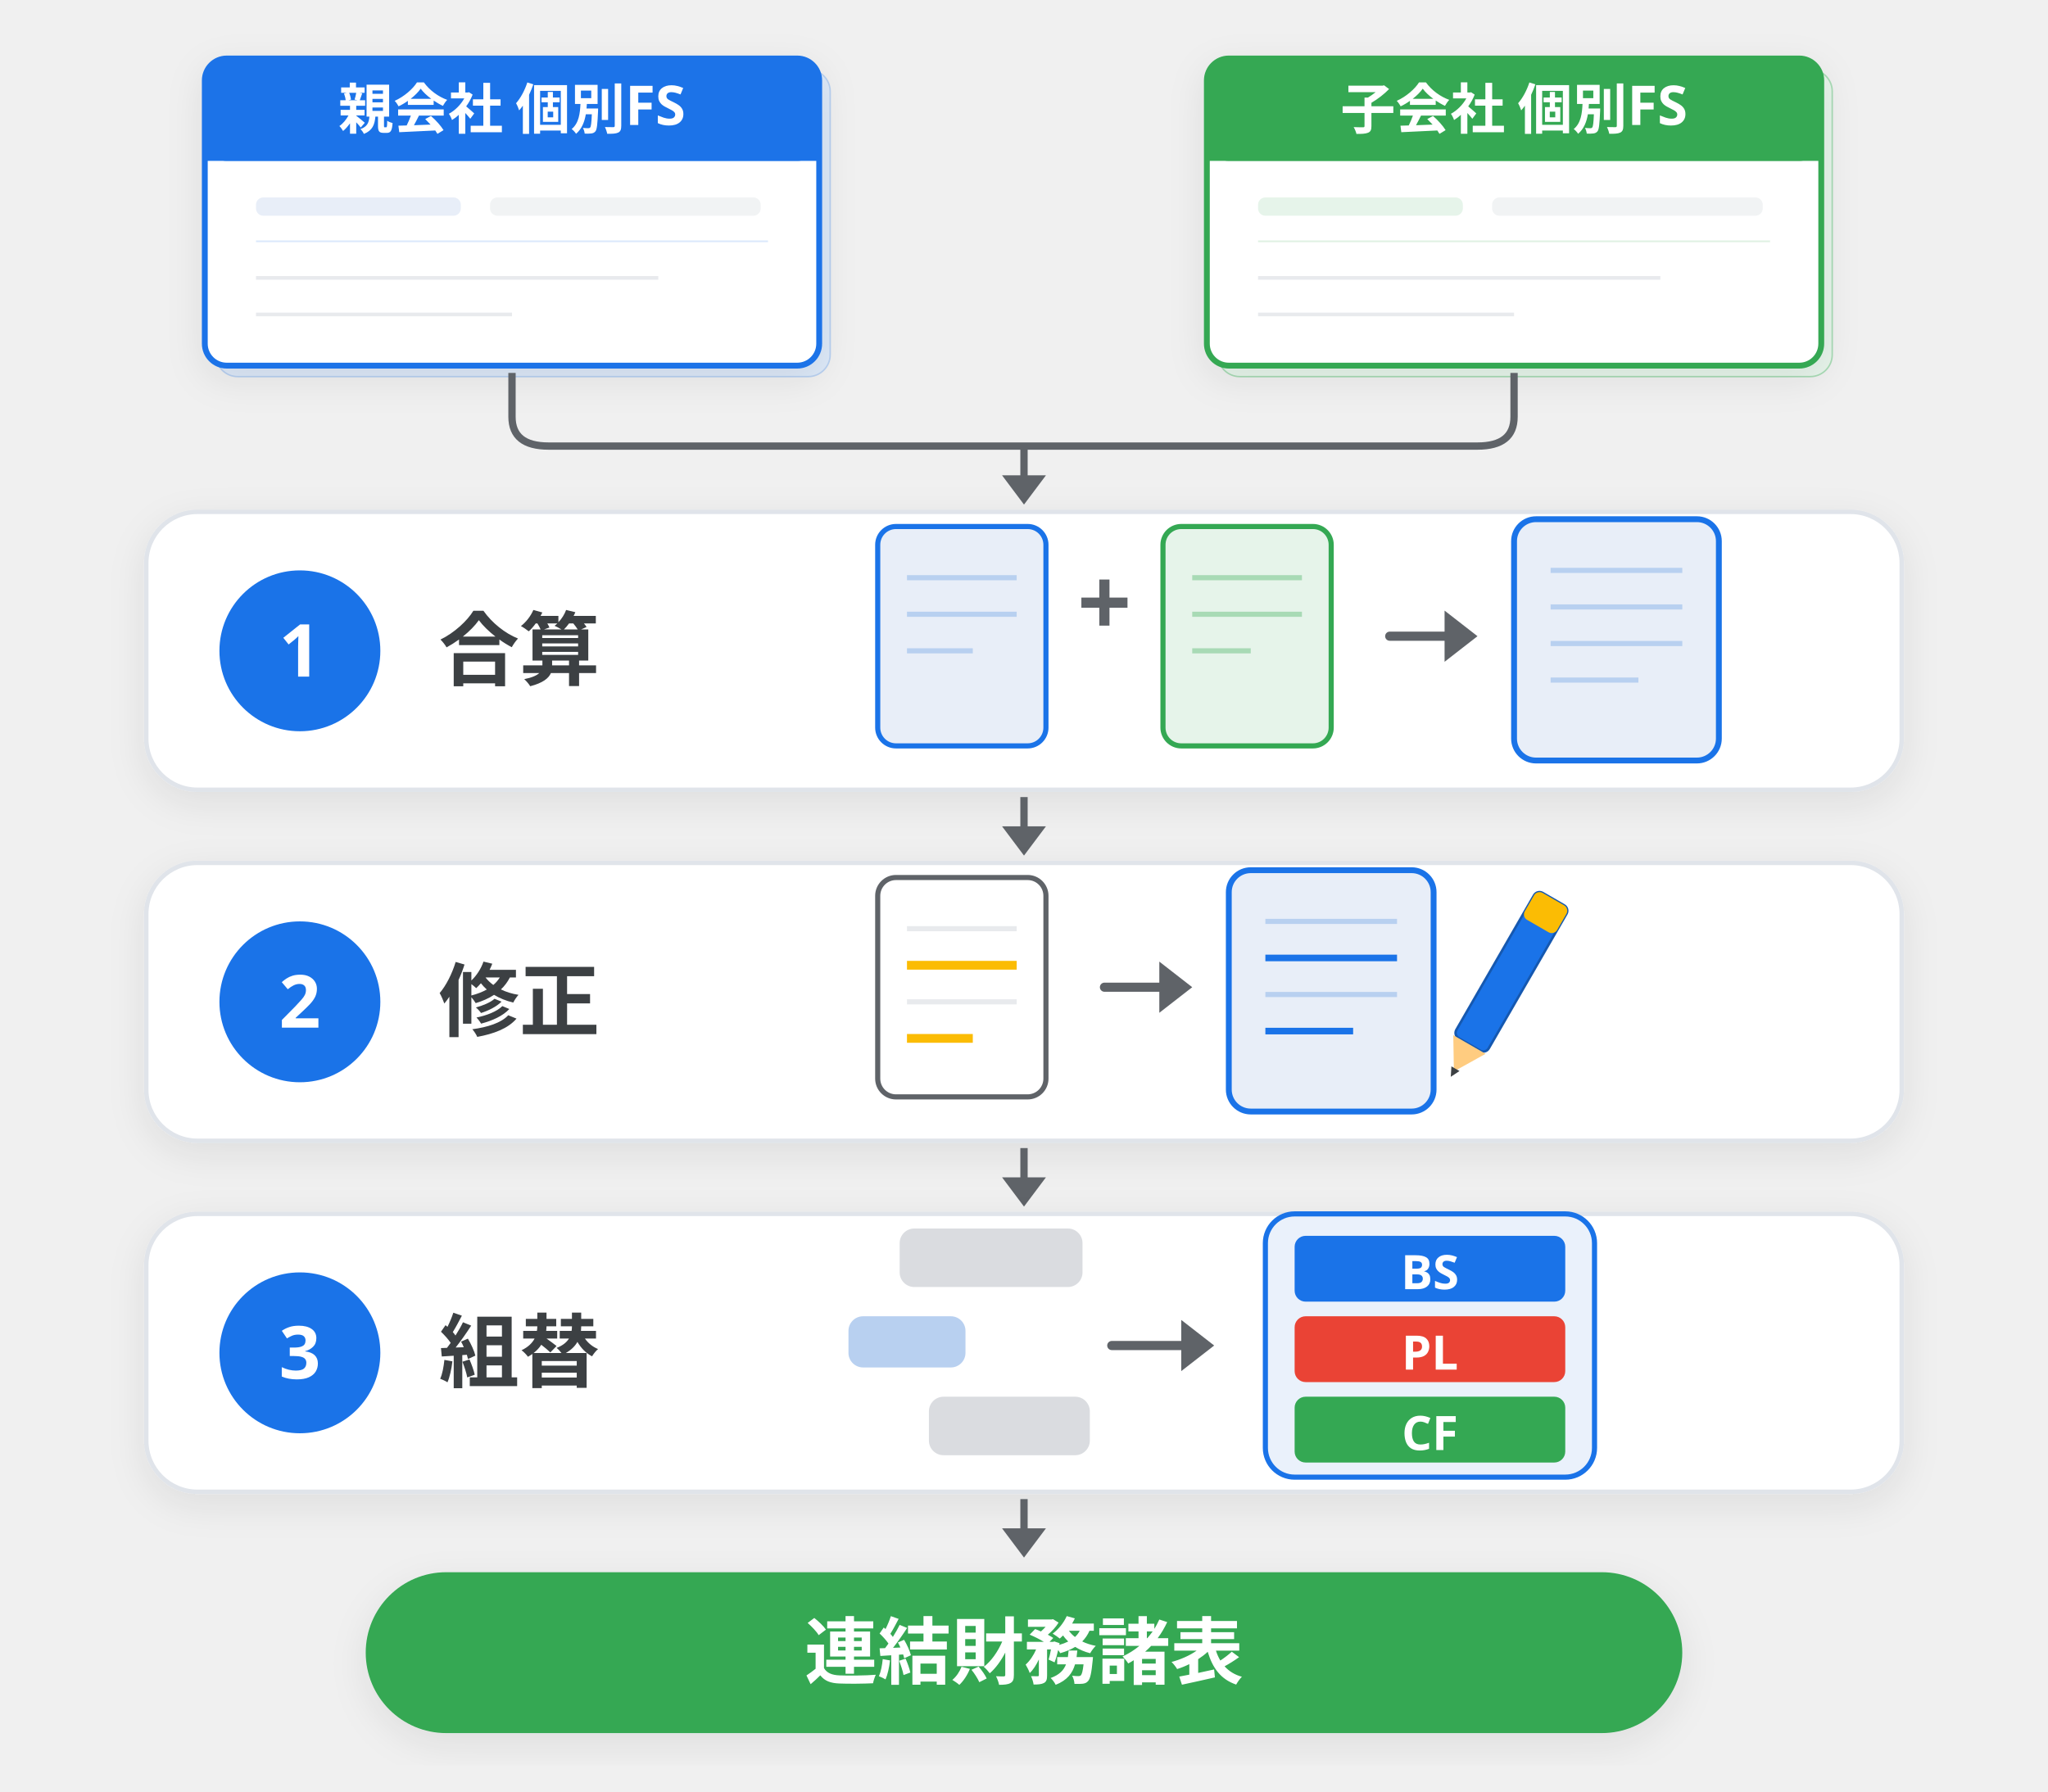
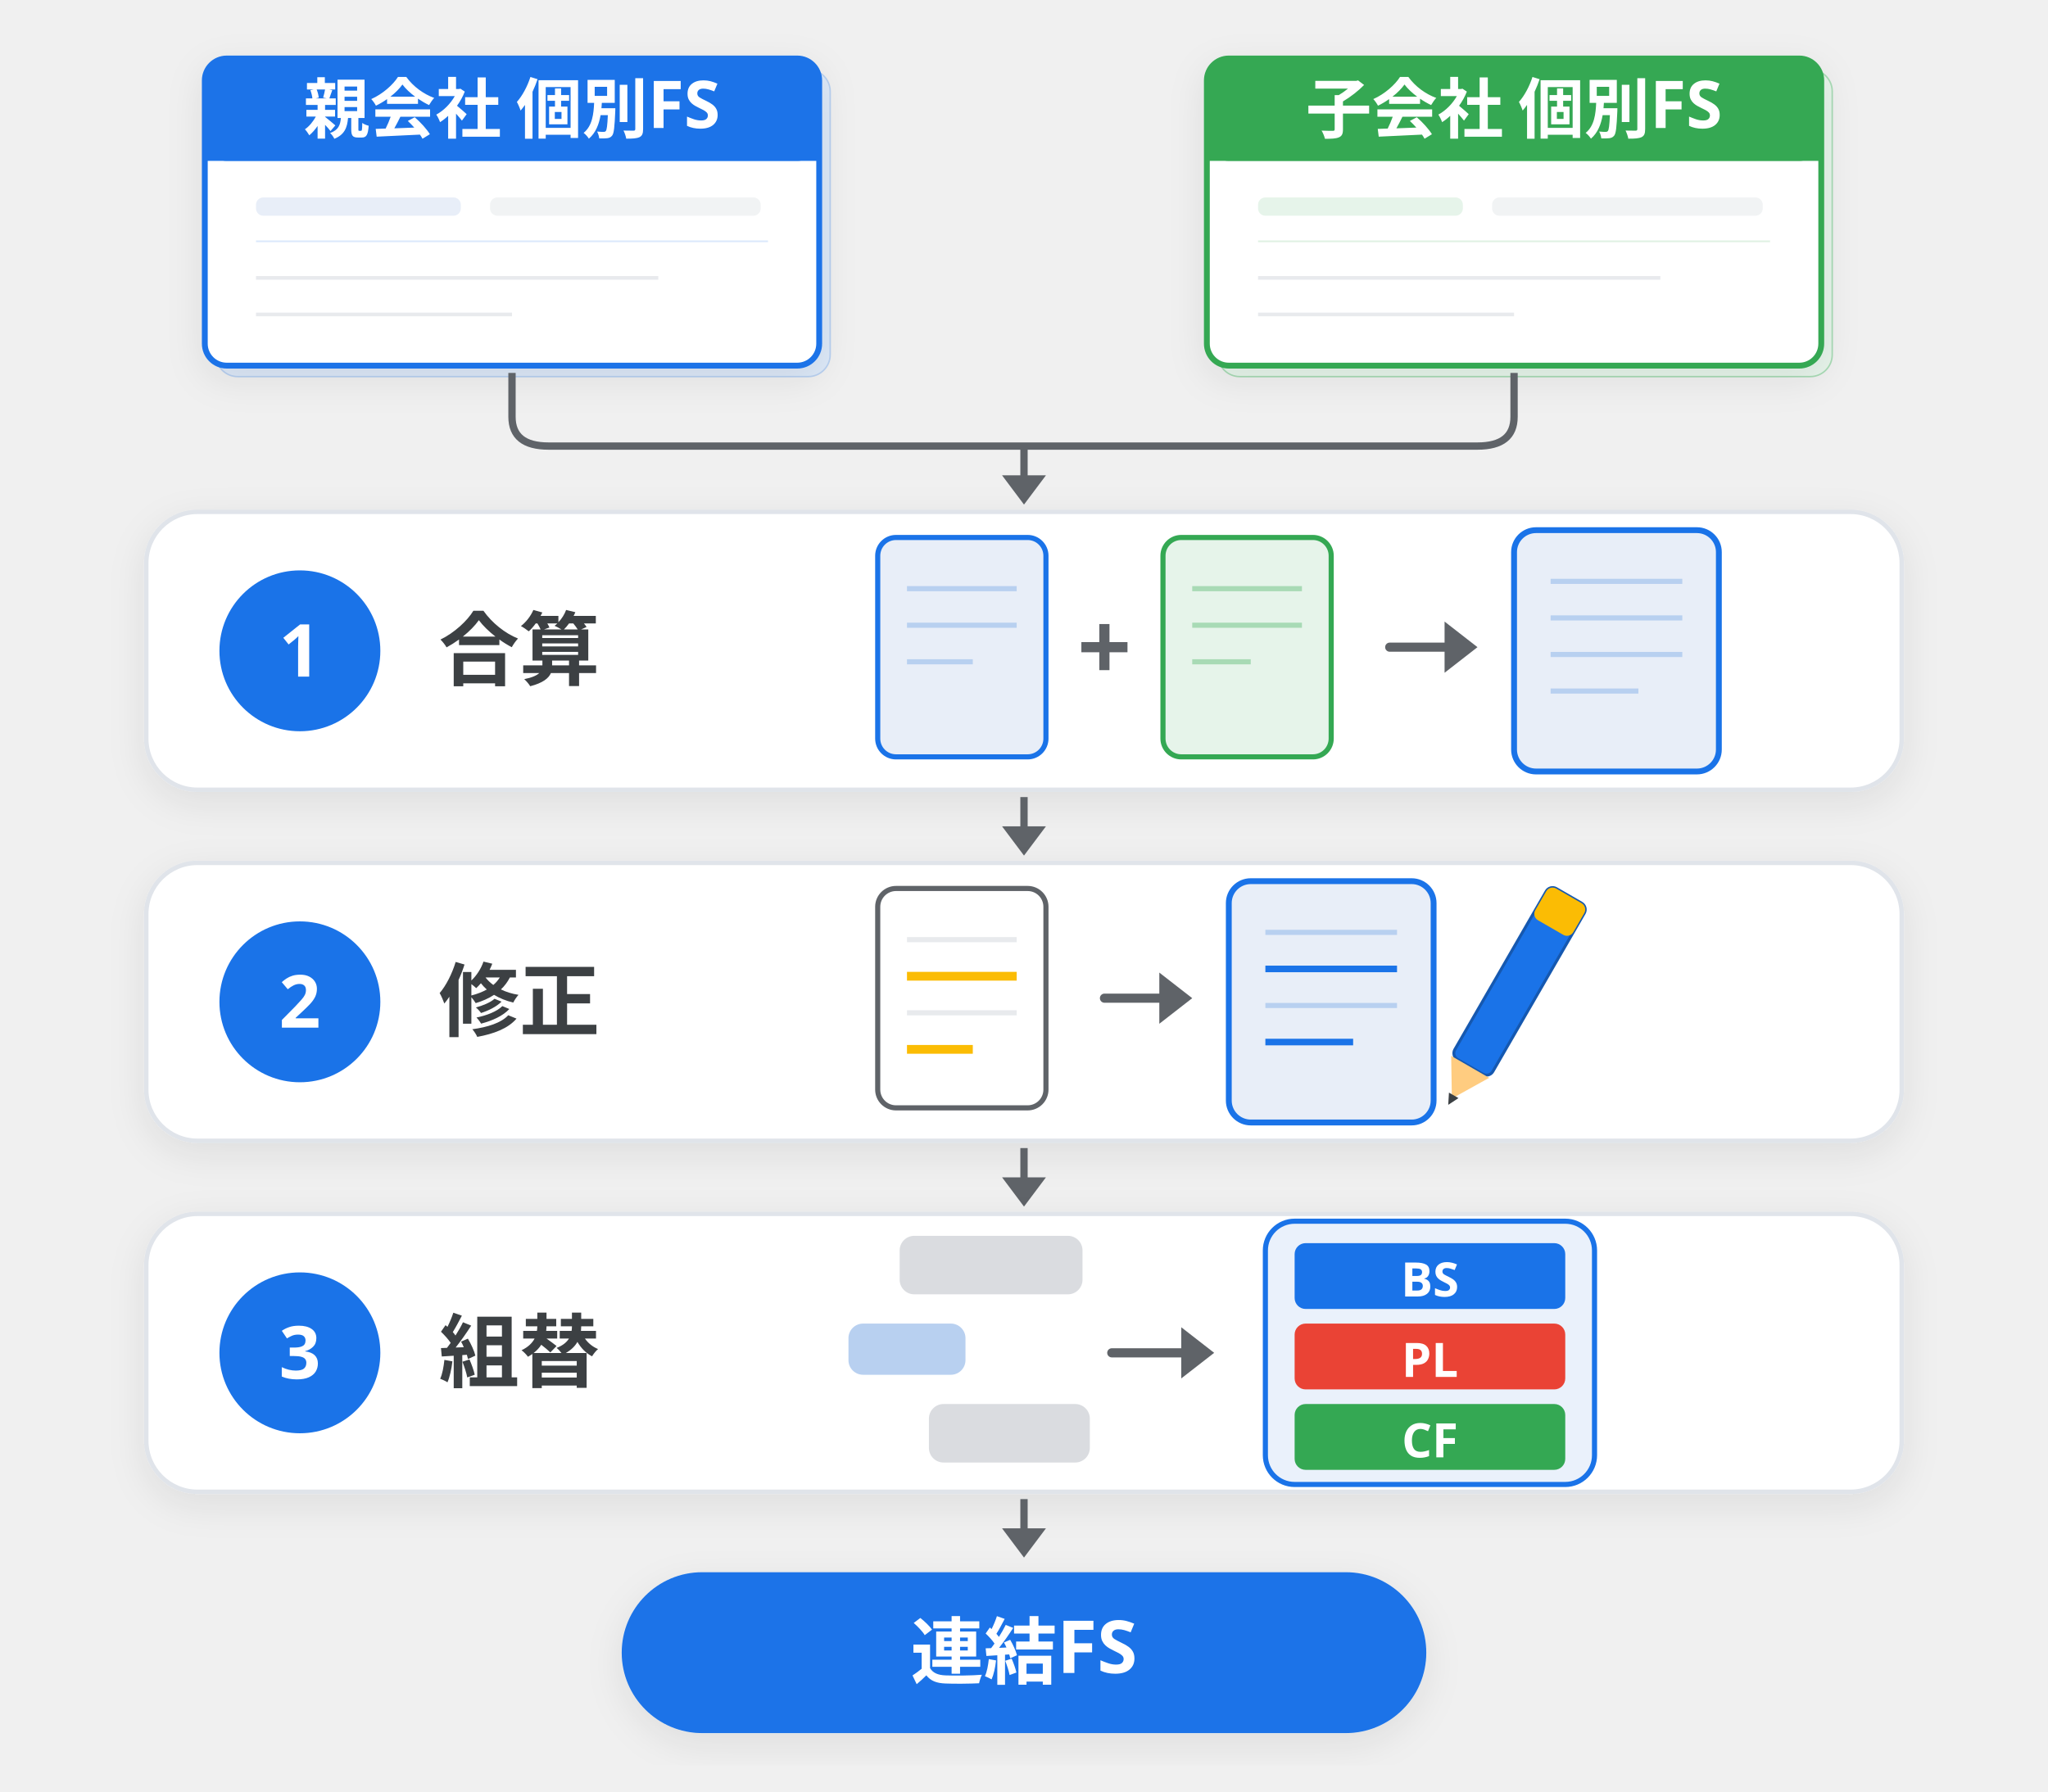
<svg xmlns="http://www.w3.org/2000/svg" width="560" height="490" viewBox="0 0 560 490">
  <defs>
    <style>
      .t { font-family: "Noto Sans JP", "Hiragino Sans", "Yu Gothic", "Meiryo", sans-serif; }
    </style>
    <filter id="s" x="-20%" y="-20%" width="140%" height="140%">
      <feDropShadow dx="0" dy="3" stdDeviation="5" flood-color="#202124" flood-opacity="0.08" />
    </filter>
  </defs>
  <rect width="560" height="490" fill="none" />
  <g transform="translate(56, 16)">
    <rect x="3" y="3" width="168" height="84" rx="6" fill="#dce8f8" stroke="#b8d0f0" stroke-width="0.4" />
    <g filter="url(#s)">
      <rect width="168" height="84" rx="6" fill="#fff" stroke="#1a73e8" stroke-width="1.6" />
      <rect width="168" height="28" rx="6" fill="#1a73e8" />
      <rect y="18" width="168" height="10" fill="#1a73e8" />
-       <text class="t" x="84" y="14" text-anchor="middle" dominant-baseline="middle" font-size="15" font-weight="800" fill="#fff">親会社 個別FS</text>
+       <text class="t" x="84" y="14" text-anchor="middle" dominant-baseline="middle" font-size="18" font-weight="800" fill="#fff">親会社 個別FS</text>
      <rect x="14" y="38" width="56" height="5" rx="2" fill="#e8eef8" />
      <rect x="78" y="38" width="74" height="5" rx="2" fill="#f1f3f4" />
      <line x1="14" y1="50" x2="154" y2="50" stroke="#1a73e8" stroke-width="0.5" opacity="0.15" />
      <line x1="14" y1="60" x2="124" y2="60" stroke="#e8eaed" stroke-width="1" />
      <line x1="14" y1="70" x2="84" y2="70" stroke="#e8eaed" stroke-width="1" />
    </g>
  </g>
  <g transform="translate(330, 16)">
    <rect x="3" y="3" width="168" height="84" rx="6" fill="#e6f4ea" stroke="#a8dab5" stroke-width="0.4" />
    <g filter="url(#s)">
      <rect width="168" height="84" rx="6" fill="#fff" stroke="#34a853" stroke-width="1.6" />
      <rect width="168" height="28" rx="6" fill="#34a853" />
      <rect y="18" width="168" height="10" fill="#34a853" />
-       <text class="t" x="84" y="14" text-anchor="middle" dominant-baseline="middle" font-size="15" font-weight="800" fill="#fff">子会社 個別FS</text>
+       <text class="t" x="84" y="14" text-anchor="middle" dominant-baseline="middle" font-size="18" font-weight="800" fill="#fff">子会社 個別FS</text>
      <rect x="14" y="38" width="56" height="5" rx="2" fill="#e6f4ea" />
      <rect x="78" y="38" width="74" height="5" rx="2" fill="#f1f3f4" />
      <line x1="14" y1="50" x2="154" y2="50" stroke="#34a853" stroke-width="0.5" opacity="0.15" />
      <line x1="14" y1="60" x2="124" y2="60" stroke="#e8eaed" stroke-width="1" />
      <line x1="14" y1="70" x2="84" y2="70" stroke="#e8eaed" stroke-width="1" />
    </g>
  </g>
  <path d="M140,102 L140,114 Q140,122 150,122 L280,122" fill="none" stroke="#5f6368" stroke-width="2" />
  <path d="M414,102 L414,114 Q414,122 404,122 L280,122" fill="none" stroke="#5f6368" stroke-width="2" />
  <line x1="280" y1="122" x2="280" y2="132" stroke="#5f6368" stroke-width="2" />
  <polygon points="280,138 274,130 286,130" fill="#5f6368" />
  <g transform="translate(40, 140)">
    <rect width="480" height="76" rx="14" fill="#fff" stroke="#e0e4ea" stroke-width="1.2" filter="url(#s)" />
    <circle cx="42" cy="38" r="22" fill="#1a73e8" />
    <text class="t" x="42" y="38" text-anchor="middle" dominant-baseline="middle" font-size="20" font-weight="900" fill="#fff">1</text>
    <text class="t" x="80" y="38" dominant-baseline="middle" font-size="22" font-weight="900" fill="#3c4043">合算</text>
-     <g transform="translate(200, 2)">
+     <g transform="translate(200, 5)">
      <rect x="0" y="2" width="46" height="60" rx="5" fill="#e8eef8" stroke="#1a73e8" stroke-width="1.4" />
      <line x1="8" y1="16" x2="38" y2="16" stroke="#b8d0f0" stroke-width="1.4" />
      <line x1="8" y1="26" x2="38" y2="26" stroke="#b8d0f0" stroke-width="1.4" />
      <line x1="8" y1="36" x2="26" y2="36" stroke="#b8d0f0" stroke-width="1.4" />
-       <text class="t" x="62" y="32" text-anchor="middle" font-size="26" font-weight="900" fill="#5f6368">+</text>
+       <text class="t" x="62" y="32" text-anchor="middle" dominant-baseline="middle" font-size="26" font-weight="900" fill="#5f6368">+</text>
      <rect x="78" y="2" width="46" height="60" rx="5" fill="#e6f4ea" stroke="#34a853" stroke-width="1.4" />
      <line x1="86" y1="16" x2="116" y2="16" stroke="#a8dab5" stroke-width="1.4" />
      <line x1="86" y1="26" x2="116" y2="26" stroke="#a8dab5" stroke-width="1.4" />
      <line x1="86" y1="36" x2="102" y2="36" stroke="#a8dab5" stroke-width="1.4" />
      <line x1="140" y1="32" x2="160" y2="32" stroke="#5f6368" stroke-width="2.5" stroke-linecap="round" />
      <polygon points="164,32 155,25 155,39" fill="#5f6368" />
      <rect x="174" y="0" width="56" height="66" rx="6" fill="#e8eef8" stroke="#1a73e8" stroke-width="1.6" />
      <line x1="184" y1="14" x2="220" y2="14" stroke="#b8d0f0" stroke-width="1.4" />
      <line x1="184" y1="24" x2="220" y2="24" stroke="#b8d0f0" stroke-width="1.4" />
      <line x1="184" y1="34" x2="220" y2="34" stroke="#b8d0f0" stroke-width="1.4" />
      <line x1="184" y1="44" x2="208" y2="44" stroke="#b8d0f0" stroke-width="1.4" />
    </g>
  </g>
  <line x1="280" y1="218" x2="280" y2="228" stroke="#5f6368" stroke-width="2" />
  <polygon points="280,234 274,226 286,226" fill="#5f6368" />
  <g transform="translate(40, 236)">
    <rect width="480" height="76" rx="14" fill="#fff" stroke="#e0e4ea" stroke-width="1.2" filter="url(#s)" />
    <circle cx="42" cy="38" r="22" fill="#1a73e8" />
    <text class="t" x="42" y="38" text-anchor="middle" dominant-baseline="middle" font-size="20" font-weight="900" fill="#fff">2</text>
    <text class="t" x="80" y="38" dominant-baseline="middle" font-size="22" font-weight="900" fill="#3c4043">修正</text>
-     <g transform="translate(200, 2)">
+     <g transform="translate(200, 5)">
      <rect x="0" y="2" width="46" height="60" rx="5" fill="#fff" stroke="#5f6368" stroke-width="1.4" />
      <line x1="8" y1="16" x2="38" y2="16" stroke="#e8eaed" stroke-width="1.4" />
      <line x1="8" y1="26" x2="38" y2="26" stroke="#fbbc04" stroke-width="2.4" />
      <line x1="8" y1="36" x2="38" y2="36" stroke="#e8eaed" stroke-width="1.4" />
      <line x1="8" y1="46" x2="26" y2="46" stroke="#fbbc04" stroke-width="2.4" />
      <line x1="62" y1="32" x2="82" y2="32" stroke="#5f6368" stroke-width="2.5" stroke-linecap="round" />
      <polygon points="86,32 77,25 77,39" fill="#5f6368" />
      <rect x="96" y="0" width="56" height="66" rx="6" fill="#e8eef8" stroke="#1a73e8" stroke-width="1.6" />
      <line x1="106" y1="14" x2="142" y2="14" stroke="#b8d0f0" stroke-width="1.4" />
      <line x1="106" y1="24" x2="142" y2="24" stroke="#1a73e8" stroke-width="1.8" />
      <line x1="106" y1="34" x2="142" y2="34" stroke="#b8d0f0" stroke-width="1.4" />
      <line x1="106" y1="44" x2="130" y2="44" stroke="#1a73e8" stroke-width="1.8" />
-       <g transform="translate(172,30) scale(0.85) rotate(30)">
+       <g transform="translate(174,30) scale(1.0) rotate(30)">
        <rect x="-6" y="-30" width="12" height="54" rx="2" fill="#1a73e8" stroke="#1558b0" stroke-width="0.8" />
        <rect x="-6" y="-30" width="12" height="10" rx="2" fill="#fbbc04" />
        <polygon points="-6,24 6,24 0,34" fill="#ffcc80" />
        <polygon points="-1.5,33 1.5,33 0,36" fill="#3c4043" />
      </g>
    </g>
  </g>
  <line x1="280" y1="314" x2="280" y2="324" stroke="#5f6368" stroke-width="2" />
  <polygon points="280,330 274,322 286,322" fill="#5f6368" />
  <g transform="translate(40, 332)">
    <rect width="480" height="76" rx="14" fill="#fff" stroke="#e0e4ea" stroke-width="1.2" filter="url(#s)" />
    <circle cx="42" cy="38" r="22" fill="#1a73e8" />
    <text class="t" x="42" y="38" text-anchor="middle" dominant-baseline="middle" font-size="20" font-weight="900" fill="#fff">3</text>
    <text class="t" x="80" y="38" dominant-baseline="middle" font-size="22" font-weight="900" fill="#3c4043">組替</text>
-     <g transform="translate(192, 2)">
+     <g transform="translate(192, 4)">
      <rect x="14" y="2" width="50" height="16" rx="4" fill="#dadce0" />
      <rect x="0" y="26" width="32" height="14" rx="4" fill="#b8d0f0" />
      <rect x="22" y="48" width="44" height="16" rx="4" fill="#dadce0" />
      <line x1="72" y1="34" x2="96" y2="34" stroke="#5f6368" stroke-width="2.5" stroke-linecap="round" />
      <polygon points="100,34 91,27 91,41" fill="#5f6368" />
      <rect x="114" y="-2" width="90" height="72" rx="8" fill="#eaf1fb" stroke="#1a73e8" stroke-width="1.4" />
      <rect x="122" y="4" width="74" height="18" rx="3" fill="#1a73e8" />
      <text class="t" x="159" y="14" text-anchor="middle" dominant-baseline="middle" font-size="13" font-weight="800" fill="#fff">BS</text>
      <rect x="122" y="26" width="74" height="18" rx="3" fill="#ea4335" />
      <text class="t" x="159" y="36" text-anchor="middle" dominant-baseline="middle" font-size="13" font-weight="800" fill="#fff">PL</text>
      <rect x="122" y="48" width="74" height="18" rx="3" fill="#34a853" />
      <text class="t" x="159" y="58" text-anchor="middle" dominant-baseline="middle" font-size="13" font-weight="800" fill="#fff">CF</text>
    </g>
  </g>
  <line x1="280" y1="410" x2="280" y2="420" stroke="#5f6368" stroke-width="2" />
  <polygon points="280,426 274,418 286,418" fill="#5f6368" />
-   <g transform="translate(100, 430)" filter="url(#s)">
-     <rect width="360" height="44" rx="22" fill="#34a853" />
-     <text class="t" x="180" y="22" text-anchor="middle" dominant-baseline="middle" font-size="20" font-weight="800" fill="#fff">連結財務諸表</text>
+   <g transform="translate(170, 430)" filter="url(#s)">
+     <rect width="220" height="44" rx="22" fill="#1a73e8" />
+     <text class="t" x="110" y="22" text-anchor="middle" dominant-baseline="middle" font-size="20" font-weight="800" fill="#fff">連結FS</text>
  </g>
</svg>
